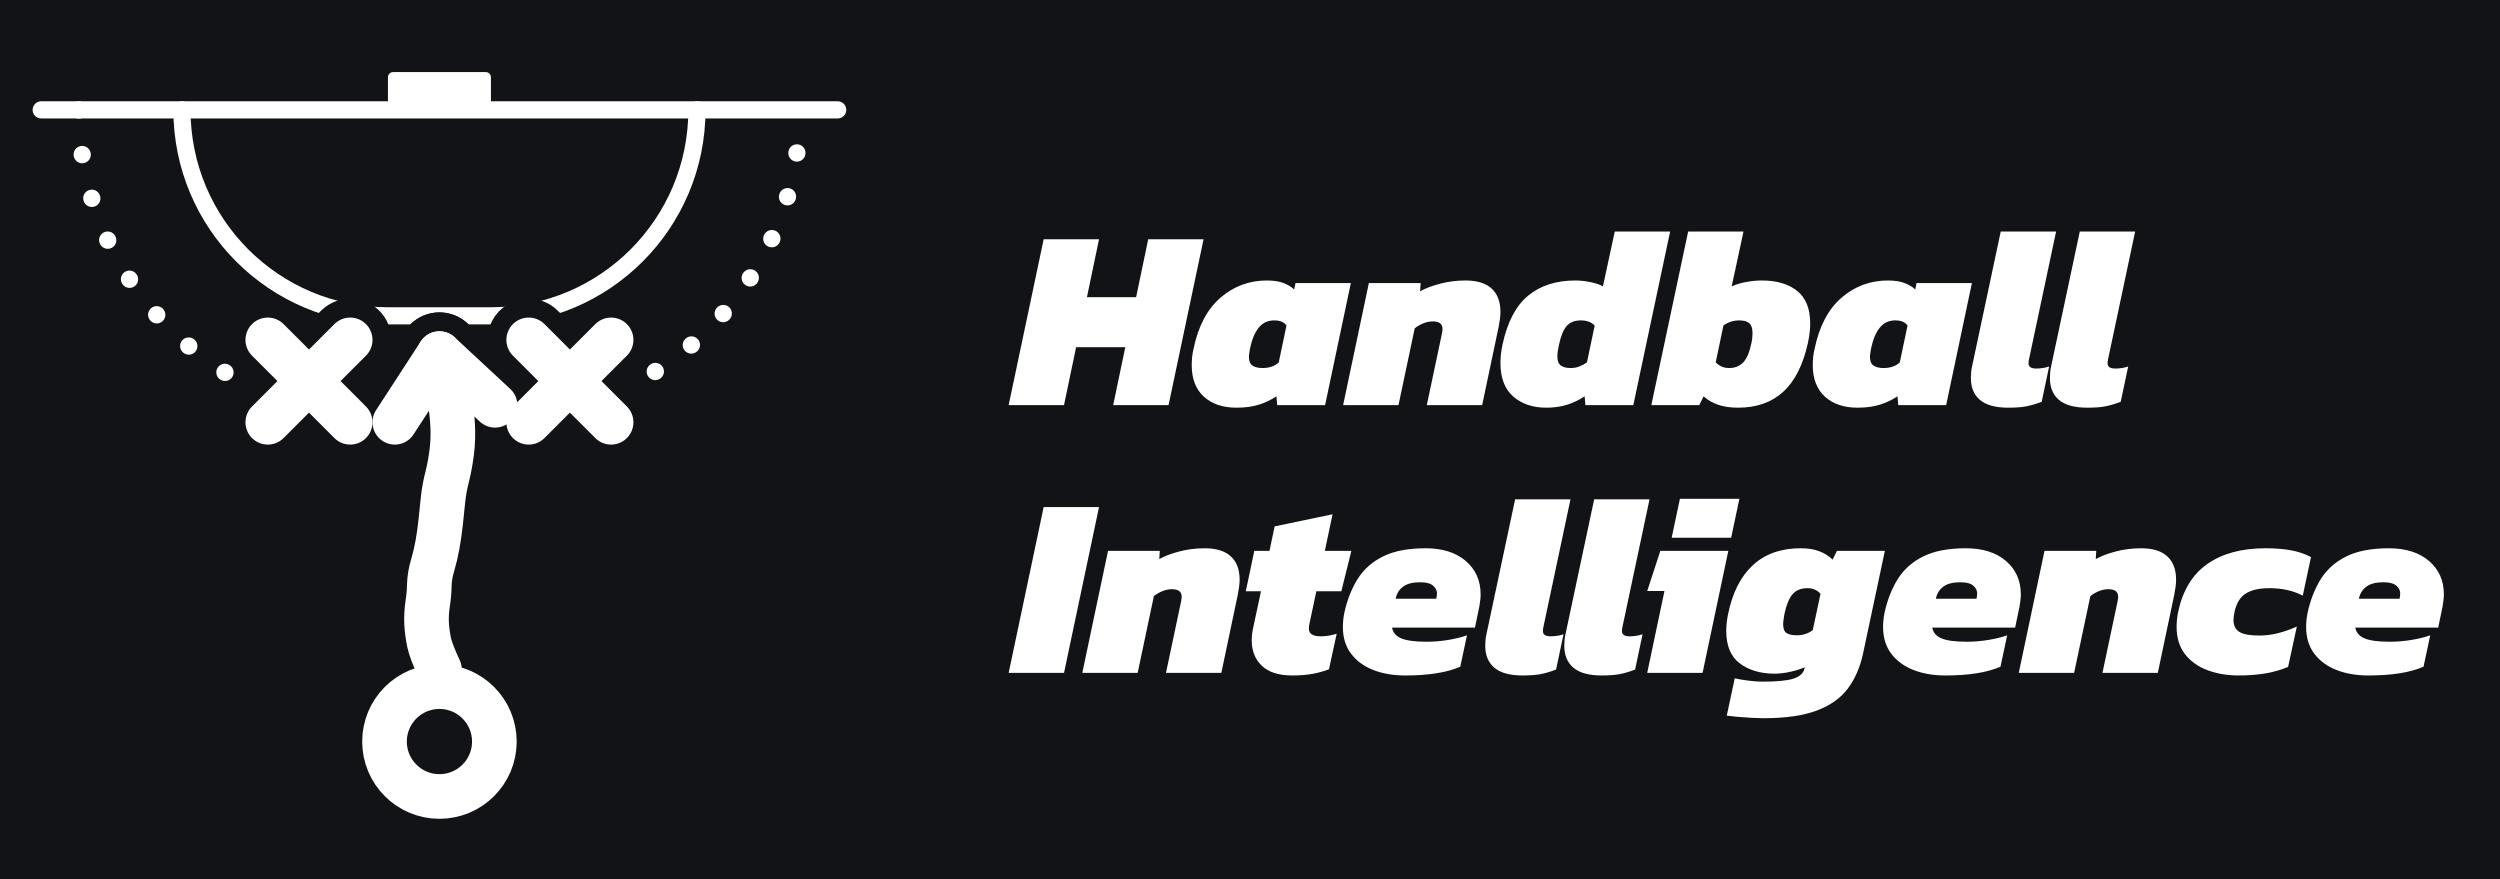
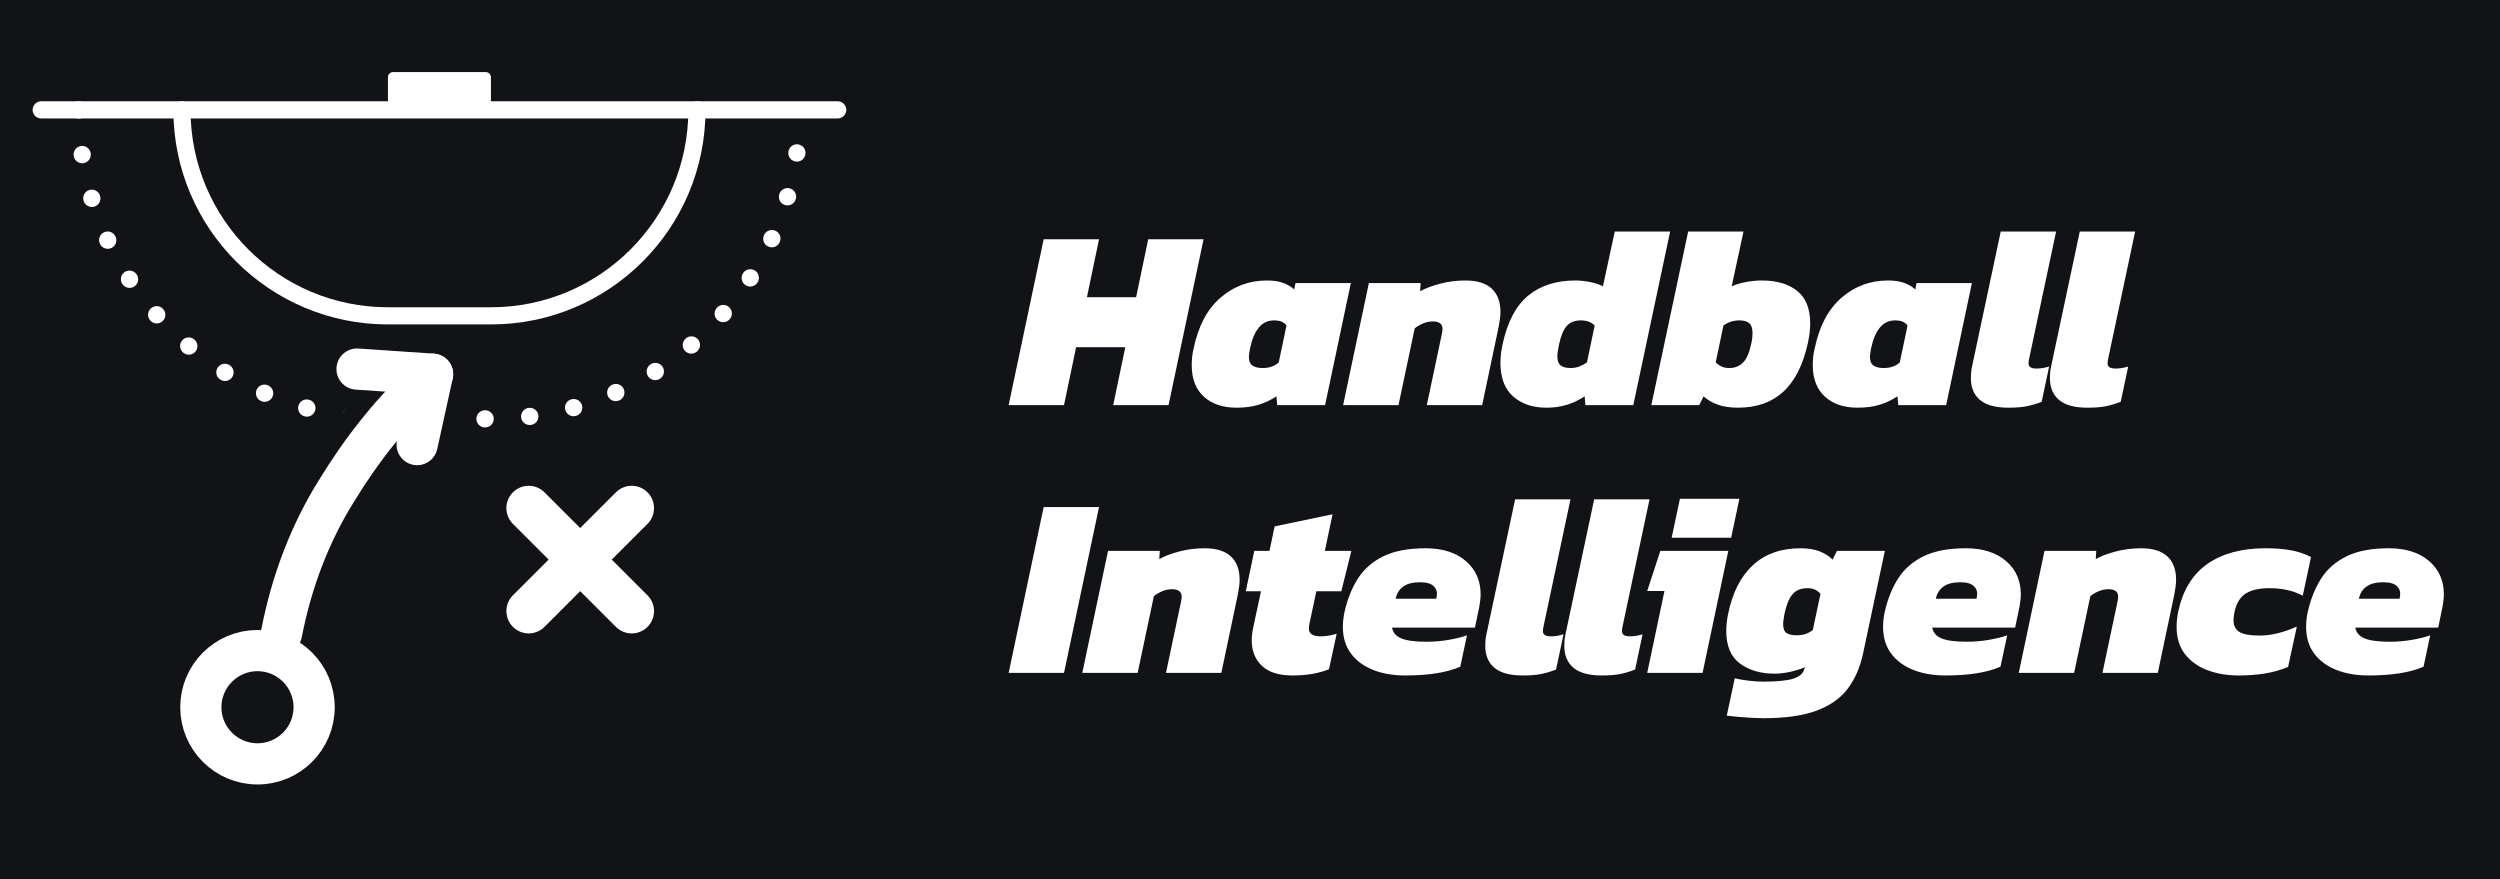
<svg xmlns="http://www.w3.org/2000/svg" viewBox="0 0 1456.4 512">
  <rect x="-2000" y="-2000" width="6000" height="6000" fill="#111316" />
  <defs>
    <mask id="km24" maskUnits="userSpaceOnUse" x="0" y="0" width="512" height="512">
      <rect width="512" height="512" fill="#fff" />
-       <path d="M156 198L204 246M204 198L156 246" stroke="#000" stroke-width="48" stroke-linecap="round" fill="none" />
-       <path d="M308 198L356 246M356 198L308 246" stroke="#000" stroke-width="48" stroke-linecap="round" fill="none" />
-       <circle cx="256" cy="432" r="32" fill="none" stroke="#000" stroke-width="48" />
-       <path d="M256 390Q251 379.3 249.9 373.9Q248.8 368.4 248.5 363Q248.3 357.5 249.1 352Q250 346.5 250.1 340.7Q250.3 334.9 252.1 329.1Q253.8 323.3 254.9 317.1Q256 310.9 256.7 304.4Q257.4 297.8 258.1 291Q258.8 284.3 260.6 277.4Q262.3 270.5 263.2 263.1Q264.1 255.7 263.7 247.8Q263.3 240 261.9 231.7Q260.6 223.5 258.3 214.7L256 206" fill="none" stroke="#000" stroke-width="48" stroke-linecap="round" stroke-linejoin="round" />
-       <path d="M315.8 261.5L256 206L207.9 279.9" fill="none" stroke="#000" stroke-width="48" stroke-linecap="round" stroke-linejoin="round" />
+       <path d="M308 296L368 356M368 296L308 356" stroke="#000" stroke-width="48" stroke-linecap="round" fill="none" />
+       <circle cx="150" cy="412" r="33" fill="none" stroke="#000" stroke-width="46" />
+       <path d="M164 369 C 170 338, 181 310, 196 286 C 210 263, 229 238, 252 218" fill="none" stroke="#000" stroke-width="46" stroke-linecap="round" />
+       <path d="M243 259 L252 218 L208 215" fill="none" stroke="#000" stroke-width="46" stroke-linecap="round" stroke-linejoin="round" />
    </mask>
  </defs>
  <g mask="url(#km24)">
    <path d="M24 64H488" stroke="#ffffff" stroke-width="10" stroke-linecap="round" fill="none" />
    <rect x="226" y="42" width="60" height="22" rx="3" fill="#ffffff" />
    <path d="M106 64A120 120 0 0 0 226 184H286A120 120 0 0 0 406 64" stroke="#ffffff" stroke-width="10" fill="none" stroke-linecap="round" />
    <path d="M46 64A180 180 0 0 0 226 244H286A180 180 0 0 0 466 64" stroke="#ffffff" stroke-width="10" fill="none" stroke-linecap="round" stroke-dasharray="0.1 26" />
  </g>
-   <path d="M156 198L204 246M204 198L156 246" stroke="#ffffff" stroke-width="26" stroke-linecap="round" fill="none" />
-   <path d="M308 198L356 246M356 198L308 246" stroke="#ffffff" stroke-width="26" stroke-linecap="round" fill="none" />
-   <circle cx="256" cy="432" r="32" fill="none" stroke="#ffffff" stroke-width="26" />
-   <path d="M256 390Q251 379.3 249.9 373.9Q248.8 368.4 248.5 363Q248.3 357.5 249.1 352Q250 346.5 250.1 340.7Q250.3 334.9 252.1 329.1Q253.8 323.3 254.9 317.1Q256 310.9 256.7 304.4Q257.4 297.8 258.1 291Q258.8 284.3 260.6 277.4Q262.3 270.5 263.2 263.1Q264.1 255.7 263.7 247.8Q263.3 240 261.9 231.7Q260.6 223.5 258.3 214.7L256 206" fill="none" stroke="#ffffff" stroke-width="26" stroke-linecap="round" stroke-linejoin="round" />
-   <path d="M288.4 236.1L256 206L230 246" fill="none" stroke="#ffffff" stroke-width="26" stroke-linecap="round" stroke-linejoin="round" />
+   <path d="M308 296L368 356M368 296L308 356" stroke="#ffffff" stroke-width="26" stroke-linecap="round" fill="none" />
+   <circle cx="150" cy="412" r="33" fill="none" stroke="#ffffff" stroke-width="24" />
+   <path d="M164 369 C 170 338, 181 310, 196 286 C 210 263, 229 238, 252 218" fill="none" stroke="#ffffff" stroke-width="24" stroke-linecap="round" />
+   <path d="M243 259 L252 218 L208 215" fill="none" stroke="#ffffff" stroke-width="24" stroke-linecap="round" stroke-linejoin="round" />
  <path d="M619.85 236L587.60 236L608 139.40L640.25 139.40L633.20 173.15L661.85 173.15L668.90 139.40L701.15 139.40L680.75 236L648.50 236L655.55 202.25L626.90 202.25L619.85 236ZM720.35 237.50L720.35 237.50Q708.35 237.50 701.30 231.05Q694.25 224.60 694.25 212.75L694.25 212.75Q694.25 210.50 694.47 208.10Q694.70 205.70 695.30 203.30L695.30 203.30Q699.35 183.50 710.97 173.45Q722.60 163.40 738.05 163.40L738.05 163.40Q744.05 163.40 747.95 164.98Q751.85 166.55 753.95 168.65L753.95 168.65L754.70 164.90L786.95 164.90L771.95 236L744.05 236L743.60 230.90Q738.80 234.05 733.25 235.78Q727.70 237.50 720.35 237.50ZM735.50 214.40L735.50 214.40Q738.65 214.40 741.05 213.50Q743.45 212.60 744.95 211.10L744.95 211.10L749.45 189.65Q748.40 188.15 746.67 187.40Q744.95 186.65 742.25 186.65L742.25 186.65Q736.70 186.65 733.25 190.93Q729.80 195.20 728.15 203.30L728.15 203.30Q728 204.65 727.77 205.78Q727.55 206.90 727.55 207.80L727.55 207.80Q727.55 211.55 729.65 212.97Q731.75 214.40 735.50 214.40ZM814.70 236L782.45 236L797.45 164.90L827.60 164.90L827.30 169.70Q831.80 167.15 838.92 165.28Q846.05 163.40 853.70 163.40L853.70 163.40Q863.90 163.40 869.00 168.13Q874.10 172.85 874.10 181.70L874.10 181.70Q874.10 183.65 873.80 185.82Q873.50 188 873.05 190.40L873.05 190.40L863.45 236L831.20 236L840.05 194.15Q840.20 193.40 840.27 192.80Q840.35 192.20 840.35 191.60L840.35 191.60Q840.35 187.25 834.65 187.25L834.65 187.25Q831.80 187.25 828.95 188.45Q826.10 189.65 824.15 191.30L824.15 191.30L814.70 236ZM900.80 237.50L900.80 237.50Q888.95 237.50 881.52 230.97Q874.10 224.45 874.10 211.40L874.10 211.40Q874.10 208.85 874.40 206.22Q874.70 203.60 875.30 200.75L875.30 200.75Q879.50 181.10 890.22 172.25Q900.95 163.40 917.75 163.40L917.75 163.40Q921.95 163.40 926.67 164.38Q931.40 165.35 933.80 166.85L933.80 166.85L940.70 134.90L972.95 134.90L951.50 236L923.60 236L923.15 230.90Q918.35 234.05 912.95 235.78Q907.55 237.50 900.80 237.50ZM915.05 214.40L915.05 214.40Q917.75 214.40 920.07 213.50Q922.40 212.60 924.50 211.10L924.50 211.10L929.00 189.65Q926.15 186.65 920.90 186.65L920.90 186.65Q915.50 186.65 912.65 189.95Q909.80 193.25 908.15 201.05L908.15 201.05Q907.25 205.10 907.25 207.65L907.25 207.65Q907.25 211.40 909.20 212.90Q911.15 214.40 915.05 214.40ZM1012.55 237.50L1012.55 237.50Q1005.80 237.50 1000.85 235.78Q995.90 234.05 992.45 230.90L992.45 230.90L989.90 236L962 236L983.45 134.90L1015.70 134.90L1008.80 166.85Q1012.25 165.20 1017.13 164.30Q1022 163.40 1026.35 163.40L1026.35 163.40Q1039.40 163.40 1046.97 169.48Q1054.55 175.55 1054.55 188.45L1054.55 188.45Q1054.55 193.55 1053.20 199.85L1053.20 199.85Q1049 218.90 1038.88 228.20Q1028.75 237.50 1012.55 237.50ZM1007.45 214.40L1007.45 214.40Q1012.25 214.40 1015.40 211.25Q1018.55 208.10 1020.20 200.30L1020.20 200.30Q1020.65 198.35 1020.80 196.78Q1020.95 195.20 1020.95 194L1020.95 194Q1020.95 189.95 1019.07 188.30Q1017.20 186.65 1013.30 186.65L1013.30 186.65Q1008.05 186.65 1004 189.65L1004 189.65L999.50 211.10Q1001 212.60 1002.88 213.50Q1004.75 214.40 1007.45 214.40ZM1082.15 237.50L1082.15 237.50Q1070.15 237.50 1063.10 231.05Q1056.05 224.60 1056.05 212.75L1056.05 212.75Q1056.05 210.50 1056.27 208.10Q1056.50 205.70 1057.10 203.30L1057.10 203.30Q1061.15 183.50 1072.77 173.45Q1084.40 163.40 1099.85 163.40L1099.85 163.40Q1105.85 163.40 1109.75 164.98Q1113.65 166.55 1115.75 168.65L1115.75 168.65L1116.50 164.90L1148.75 164.90L1133.75 236L1105.85 236L1105.40 230.90Q1100.60 234.05 1095.05 235.78Q1089.50 237.50 1082.15 237.50ZM1097.30 214.40L1097.30 214.40Q1100.45 214.40 1102.85 213.50Q1105.25 212.60 1106.75 211.10L1106.75 211.10L1111.25 189.65Q1110.20 188.15 1108.47 187.40Q1106.75 186.65 1104.05 186.65L1104.05 186.65Q1098.50 186.65 1095.05 190.93Q1091.60 195.20 1089.95 203.30L1089.95 203.30Q1089.80 204.65 1089.57 205.78Q1089.35 206.90 1089.35 207.80L1089.35 207.80Q1089.35 211.55 1091.45 212.97Q1093.55 214.40 1097.30 214.40ZM1169.90 237.50L1169.90 237.50Q1158.80 237.50 1153.47 233Q1148.15 228.50 1148.15 220.25L1148.15 220.25Q1148.15 218.60 1148.30 216.88Q1148.45 215.15 1148.90 213.20L1148.90 213.20L1165.55 134.90L1197.80 134.90L1182.05 209.15Q1181.90 209.75 1181.82 210.43Q1181.75 211.10 1181.75 211.70L1181.75 211.70Q1181.75 214.70 1186.25 214.70L1186.25 214.70Q1188.20 214.70 1190.07 214.40Q1191.95 214.10 1193.75 213.50L1193.75 213.50L1189.40 234.05Q1184.75 235.85 1180.62 236.68Q1176.50 237.50 1169.90 237.50ZM1215.95 237.50L1215.95 237.50Q1204.85 237.50 1199.52 233Q1194.20 228.50 1194.20 220.25L1194.20 220.25Q1194.20 218.60 1194.35 216.88Q1194.50 215.15 1194.95 213.20L1194.95 213.20L1211.60 134.90L1243.85 134.90L1228.10 209.15Q1227.95 209.75 1227.87 210.43Q1227.80 211.10 1227.80 211.70L1227.80 211.70Q1227.80 214.70 1232.30 214.70L1232.30 214.70Q1234.25 214.70 1236.12 214.40Q1238.00 214.10 1239.80 213.50L1239.80 213.50L1235.45 234.05Q1230.80 235.85 1226.67 236.68Q1222.55 237.50 1215.95 237.50Z" fill="#ffffff" />
  <path d="M619.85 392L587.60 392L608 295.40L640.25 295.40L619.85 392ZM662.75 392L630.50 392L645.50 320.90L675.65 320.90L675.35 325.70Q679.85 323.15 686.98 321.27Q694.10 319.40 701.75 319.40L701.75 319.40Q711.95 319.40 717.05 324.13Q722.15 328.85 722.15 337.70L722.15 337.70Q722.15 339.65 721.85 341.82Q721.55 344 721.10 346.40L721.10 346.40L711.50 392L679.25 392L688.10 350.15Q688.25 349.40 688.32 348.80Q688.40 348.20 688.40 347.60L688.40 347.60Q688.40 343.25 682.70 343.25L682.70 343.25Q679.85 343.25 677 344.45Q674.15 345.65 672.20 347.30L672.20 347.30L662.75 392ZM752.90 393.50L752.90 393.50Q741.05 393.50 735.13 387.88Q729.20 382.25 729.20 372.95L729.20 372.95Q729.20 369.50 730.10 365.45L730.10 365.45L734.60 344.45L725.75 344.45L730.70 320.90L739.55 320.90L742.55 306.65L776.30 299.60L771.80 320.90L787.25 320.90L781.40 344.45L766.85 344.45L762.80 363.50Q762.65 364.25 762.57 364.93Q762.50 365.60 762.50 366.20L762.50 366.20Q762.50 370.70 769.40 370.70L769.40 370.70Q773.75 370.70 778.70 369.20L778.70 369.20L774.20 389.90Q769.55 391.70 764.38 392.60Q759.20 393.50 752.90 393.50ZM818.60 393.50L818.60 393.50Q808.10 393.50 799.92 390.27Q791.75 387.05 787.02 380.75Q782.30 374.45 782.30 365.15L782.30 365.15Q782.30 361.25 783.20 356.75L783.20 356.75Q785.75 345.35 791.08 337.02Q796.40 328.70 805.92 324.05Q815.45 319.40 830.45 319.40L830.45 319.40Q845.30 319.40 853.92 326.82Q862.55 334.25 862.55 346.25L862.55 346.25Q862.55 347.90 862.33 349.70Q862.10 351.50 861.80 353.30L861.80 353.30L859.25 365.60L810.95 365.60Q811.70 369.95 816.35 371.90Q821 373.85 831.05 373.85L831.05 373.85Q837.65 373.85 844.10 372.73Q850.55 371.60 854.60 370.10L854.60 370.10L850.70 388.40Q839 393.50 818.60 393.50ZM813.05 348.80L813.05 348.80L836.75 348.80L837.05 346.85Q837.50 343.70 835.17 341.45Q832.85 339.20 827.30 339.20L827.30 339.20Q820.85 339.20 817.40 341.75Q813.95 344.30 813.05 348.80ZM887 393.50L887 393.50Q875.90 393.50 870.58 389Q865.25 384.50 865.25 376.25L865.25 376.25Q865.25 374.60 865.40 372.88Q865.55 371.15 866 369.20L866 369.20L882.65 290.90L914.90 290.90L899.15 365.15Q899 365.75 898.92 366.43Q898.85 367.10 898.85 367.70L898.85 367.70Q898.85 370.70 903.35 370.70L903.35 370.70Q905.30 370.70 907.17 370.40Q909.05 370.10 910.85 369.50L910.85 369.50L906.50 390.05Q901.85 391.85 897.73 392.68Q893.60 393.50 887 393.50ZM933.05 393.50L933.05 393.50Q921.95 393.50 916.63 389Q911.30 384.50 911.30 376.25L911.30 376.25Q911.30 374.60 911.45 372.88Q911.60 371.15 912.05 369.20L912.05 369.20L928.70 290.90L960.95 290.90L945.20 365.15Q945.05 365.75 944.97 366.43Q944.90 367.10 944.90 367.70L944.90 367.70Q944.90 370.70 949.40 370.70L949.40 370.70Q951.35 370.70 953.22 370.40Q955.10 370.10 956.90 369.50L956.90 369.50L952.55 390.05Q947.90 391.85 943.77 392.68Q939.65 393.50 933.05 393.50ZM1008.50 313.25L973.85 313.25L978.65 290.60L1013.30 290.60L1008.50 313.25ZM991.85 392L959.60 392L969.65 344.30L959.60 344.30L967.25 320.90L1006.85 320.90L991.85 392ZM1027.25 418.40L1027.25 418.40Q1024.85 418.40 1020.50 418.18Q1016.15 417.95 1012.02 417.57Q1007.90 417.20 1005.95 416.90L1005.95 416.90L1010.60 395.15Q1013.60 395.90 1018.40 396.50Q1023.20 397.10 1026.80 397.10L1026.80 397.10Q1039.25 397.10 1044.65 395.38Q1050.05 393.65 1051.10 389.90L1051.10 389.90L1051.40 388.70Q1048.10 390.20 1043.15 391.32Q1038.20 392.45 1033.85 392.45L1033.85 392.45Q1021.55 392.45 1013.60 386.52Q1005.65 380.60 1005.65 367.55L1005.65 367.55Q1005.65 362.90 1006.70 357.80L1006.70 357.80Q1010.45 339.20 1021.10 329.30Q1031.75 319.40 1049.00 319.40L1049.00 319.40Q1055.45 319.40 1060.02 321.20Q1064.60 323 1067.60 326L1067.60 326L1070.15 320.90L1098.05 320.90L1085.30 380.90Q1082.75 392.75 1076.45 401.15Q1070.15 409.55 1058.30 413.98Q1046.45 418.40 1027.25 418.40ZM1046.75 370.10L1046.75 370.10Q1052.00 370.10 1056.05 367.10L1056.05 367.10L1060.55 345.95Q1057.70 342.65 1053.05 342.65L1053.05 342.65Q1047.20 342.65 1044.20 346.25Q1041.20 349.85 1039.55 357.65L1039.55 357.65Q1039.25 359.45 1039.02 360.95Q1038.80 362.45 1038.80 363.65L1038.80 363.65Q1038.80 367.55 1040.82 368.82Q1042.85 370.10 1046.75 370.10ZM1133.30 393.50L1133.30 393.50Q1122.80 393.50 1114.62 390.27Q1106.45 387.05 1101.72 380.75Q1097.00 374.45 1097.00 365.15L1097.00 365.15Q1097.00 361.25 1097.90 356.75L1097.90 356.75Q1100.45 345.35 1105.77 337.02Q1111.10 328.70 1120.62 324.05Q1130.15 319.40 1145.15 319.40L1145.15 319.40Q1160.00 319.40 1168.62 326.82Q1177.25 334.25 1177.25 346.25L1177.25 346.25Q1177.25 347.90 1177.02 349.70Q1176.80 351.50 1176.50 353.30L1176.50 353.30L1173.95 365.60L1125.65 365.60Q1126.40 369.95 1131.05 371.90Q1135.70 373.85 1145.75 373.85L1145.75 373.85Q1152.35 373.85 1158.80 372.73Q1165.25 371.60 1169.30 370.10L1169.30 370.10L1165.40 388.40Q1153.70 393.50 1133.30 393.50ZM1127.75 348.80L1127.75 348.80L1151.45 348.80L1151.75 346.85Q1152.20 343.70 1149.87 341.45Q1147.55 339.20 1142.00 339.20L1142.00 339.20Q1135.55 339.20 1132.10 341.75Q1128.65 344.30 1127.75 348.80ZM1208.30 392L1176.05 392L1191.05 320.90L1221.20 320.90L1220.90 325.70Q1225.40 323.15 1232.52 321.27Q1239.65 319.40 1247.30 319.40L1247.30 319.40Q1257.50 319.40 1262.60 324.13Q1267.70 328.85 1267.70 337.70L1267.70 337.70Q1267.70 339.65 1267.40 341.82Q1267.10 344 1266.65 346.40L1266.65 346.40L1257.05 392L1224.80 392L1233.65 350.15Q1233.80 349.40 1233.87 348.80Q1233.95 348.20 1233.95 347.60L1233.95 347.60Q1233.95 343.25 1228.25 343.25L1228.25 343.25Q1225.40 343.25 1222.55 344.45Q1219.70 345.65 1217.75 347.30L1217.75 347.30L1208.30 392ZM1304.15 393.50L1304.15 393.50Q1294.25 393.50 1286.00 390.43Q1277.75 387.35 1272.87 381.05Q1268.00 374.75 1268.00 365.15L1268.00 365.15Q1268.00 360.95 1268.90 356.45L1268.90 356.45Q1272.95 337.55 1286.00 328.48Q1299.05 319.40 1319.75 319.40L1319.75 319.40Q1328.00 319.40 1334.37 320.52Q1340.75 321.65 1346.30 324.50L1346.30 324.50L1341.50 347Q1333.25 342.65 1322.00 342.65L1322.00 342.65Q1313.30 342.65 1308.35 345.73Q1303.40 348.80 1301.75 356.45L1301.75 356.45Q1301.45 357.80 1301.30 359Q1301.15 360.20 1301.15 361.25L1301.15 361.25Q1301.15 366.05 1304.60 368.15Q1308.05 370.25 1316.30 370.25L1316.30 370.25Q1321.70 370.25 1327.25 368.82Q1332.80 367.40 1338.05 365L1338.05 365L1332.95 388.55Q1326.35 391.25 1319.30 392.38Q1312.25 393.50 1304.15 393.50ZM1379.75 393.50L1379.75 393.50Q1369.25 393.50 1361.07 390.27Q1352.90 387.05 1348.17 380.75Q1343.45 374.45 1343.45 365.15L1343.45 365.15Q1343.45 361.25 1344.35 356.75L1344.35 356.75Q1346.90 345.35 1352.22 337.02Q1357.55 328.70 1367.07 324.05Q1376.60 319.40 1391.60 319.40L1391.60 319.40Q1406.45 319.40 1415.07 326.82Q1423.70 334.25 1423.70 346.25L1423.70 346.25Q1423.70 347.90 1423.47 349.70Q1423.25 351.50 1422.95 353.30L1422.95 353.30L1420.40 365.60L1372.10 365.60Q1372.85 369.95 1377.50 371.90Q1382.15 373.85 1392.20 373.85L1392.20 373.85Q1398.80 373.85 1405.25 372.73Q1411.70 371.60 1415.75 370.10L1415.75 370.10L1411.85 388.40Q1400.15 393.50 1379.75 393.50ZM1374.20 348.80L1374.20 348.80L1397.90 348.80L1398.20 346.85Q1398.65 343.70 1396.32 341.45Q1394.00 339.20 1388.45 339.20L1388.45 339.20Q1382.00 339.20 1378.55 341.75Q1375.10 344.30 1374.20 348.80Z" fill="#ffffff" />
</svg>
